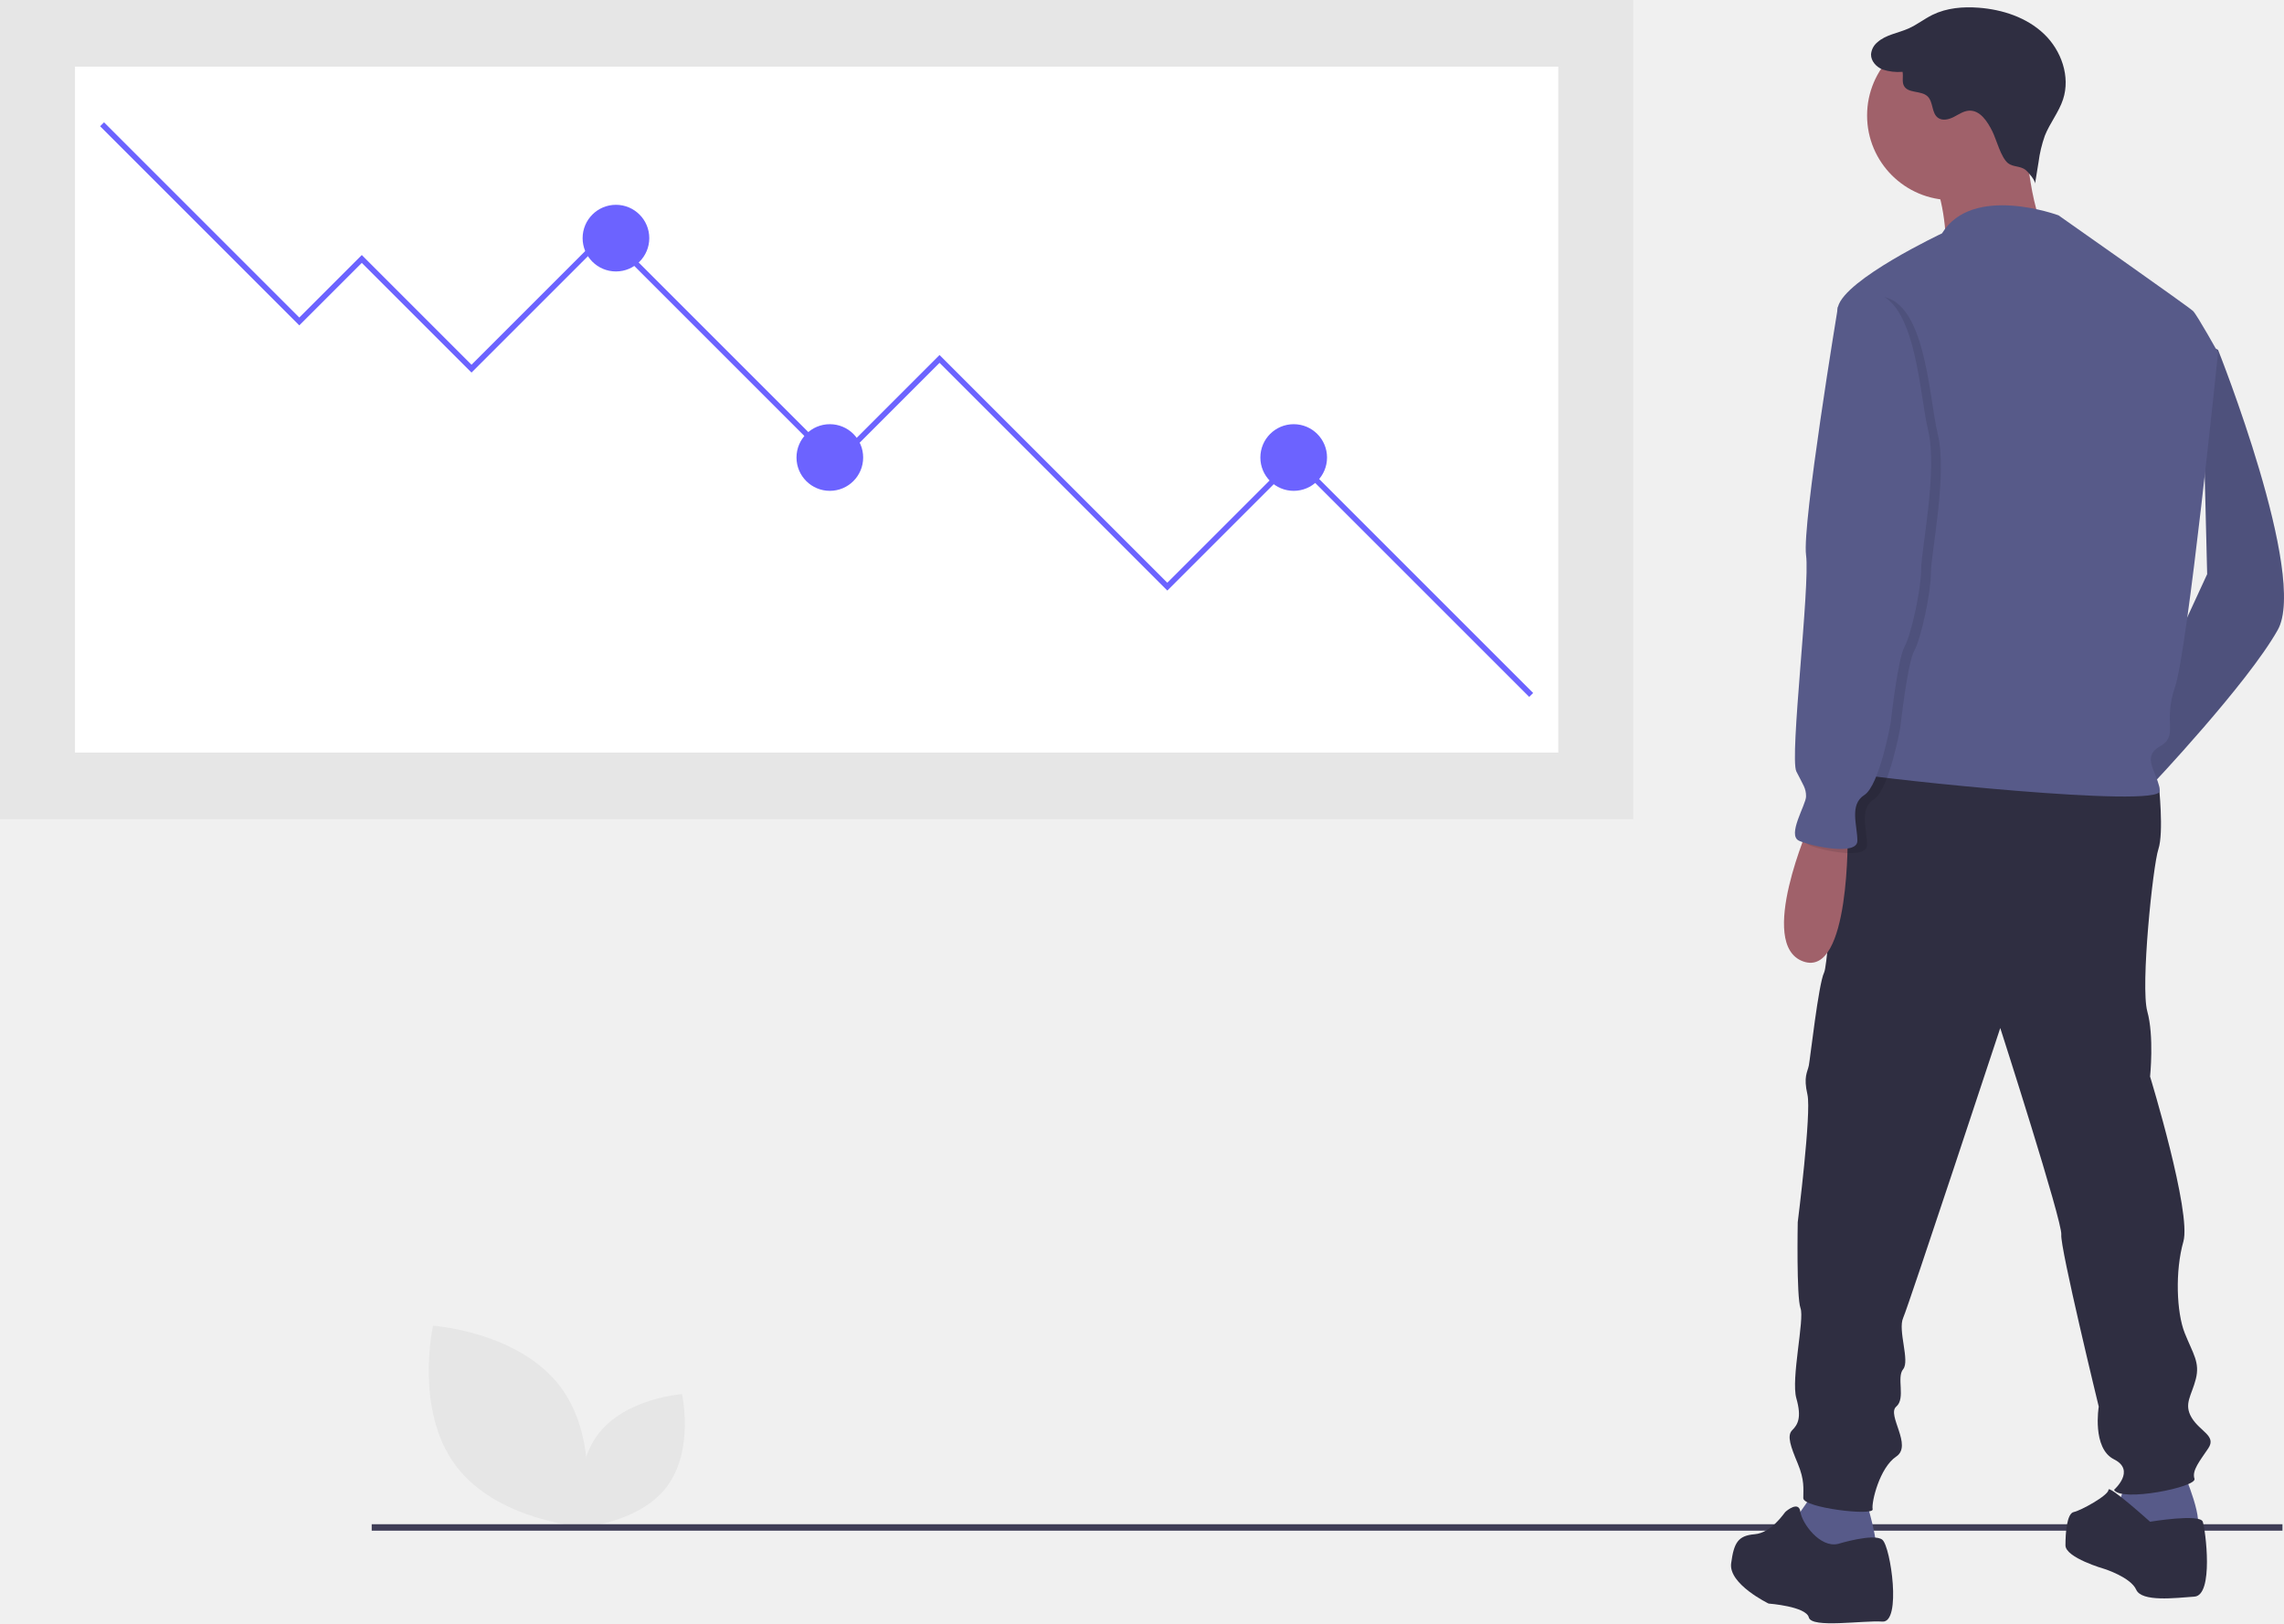
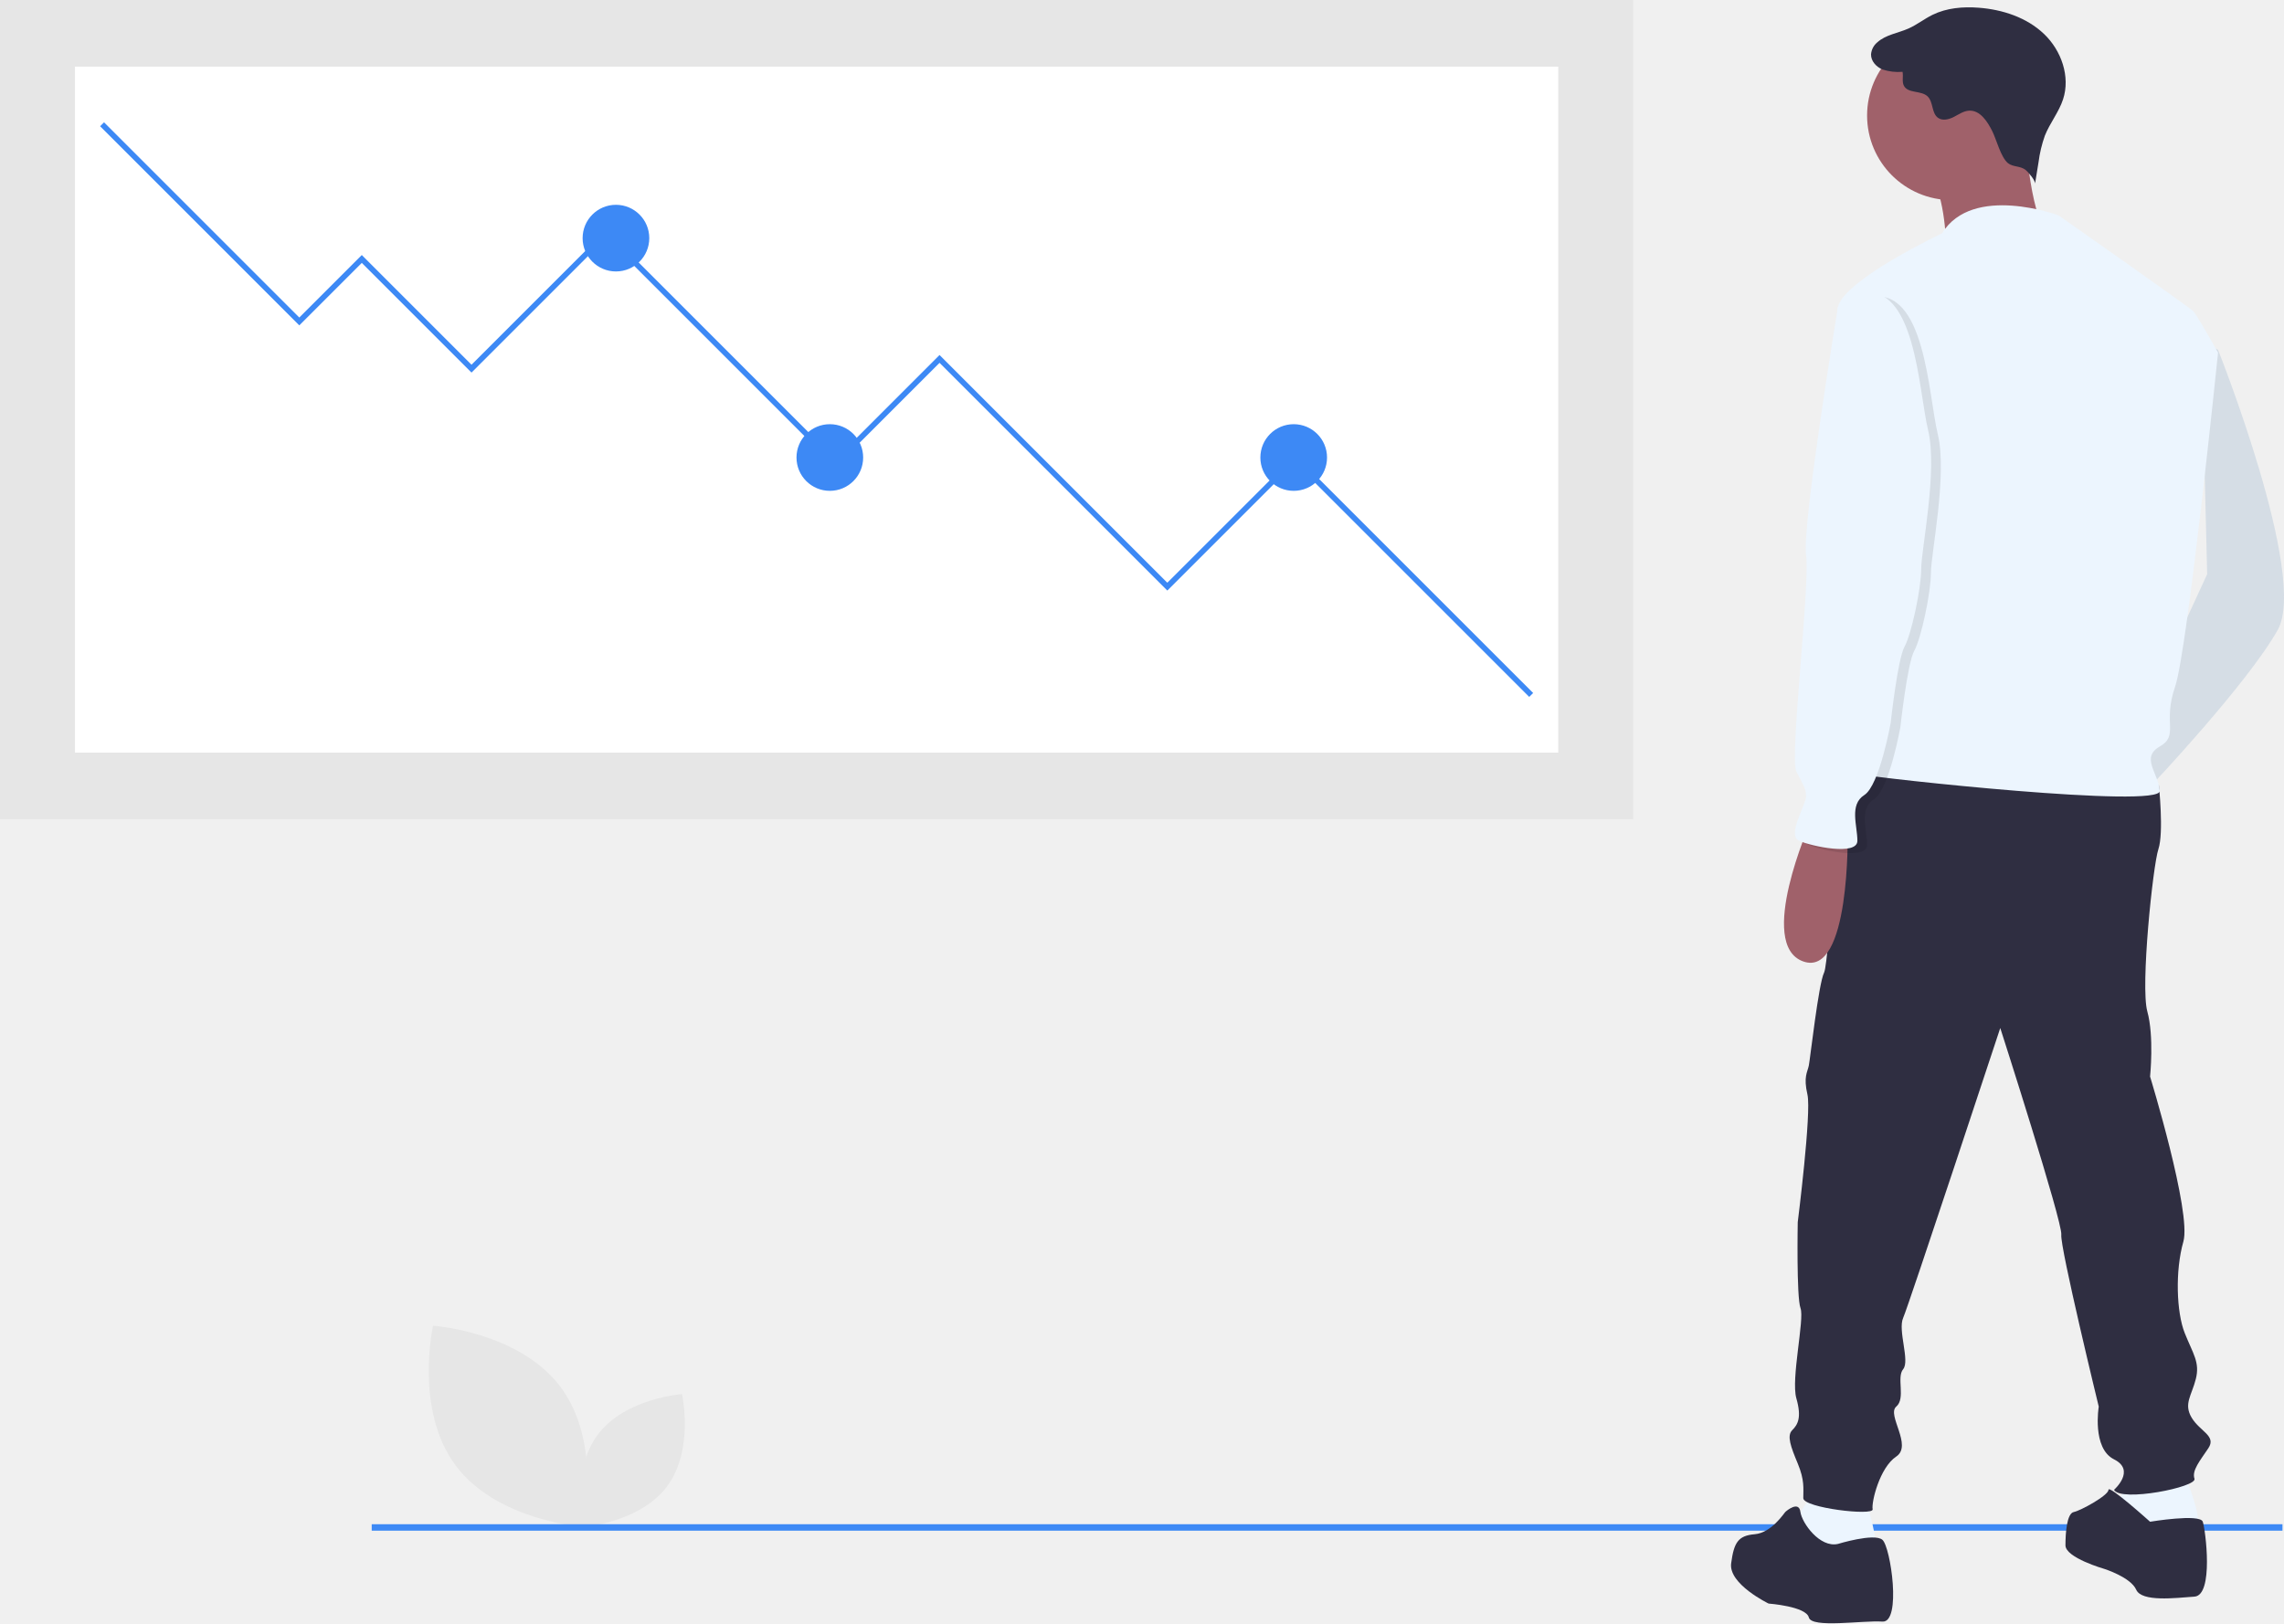
<svg xmlns="http://www.w3.org/2000/svg" data-name="Layer 1" width="793.705" height="564.236" viewBox="0 0 793.705 564.236">
  <path d="M361.496,677.27c14.42,19.311,44.352,21.344,44.352,21.344s6.554-29.277-7.866-48.588-44.352-21.344-44.352-21.344S347.076,657.959,361.496,677.27Z" transform="translate(-203.1477 -167.8818)" fill="#e6e6e6" />
  <path d="M434.953,684.53c-9.515,12.743-29.267,14.084-29.267,14.084s-4.324-19.319,5.191-32.062,29.267-14.084,29.267-14.084S444.468,671.787,434.953,684.53Z" transform="translate(-203.1477 -167.8818)" fill="#e6e6e6" />
-   <rect x="129.172" y="529.802" width="664" height="2.241" fill="#3f3d56" />
-   <path d="M968.148,286.597l5.785,2.892s31.333,78.574,20.728,97.374-43.866,53.989-43.866,53.989L944.528,423.016l25.629-55.564Z" transform="translate(-203.1477 -167.8818)" fill="#575a89" />
+   <rect x="129.172" y="529.802" width="664" height="2.241" fill="rgb(61, 137, 245)" />
+   <path d="M968.148,286.597l5.785,2.892s31.333,78.574,20.728,97.374-43.866,53.989-43.866,53.989L944.528,423.016l25.629-55.564Z" transform="translate(-203.1477 -167.8818)" fill="rgb(236, 245, 254)" />
  <path d="M968.148,286.597l5.785,2.892s31.333,78.574,20.728,97.374-43.866,53.989-43.866,53.989L944.528,423.016l25.629-55.564Z" transform="translate(-203.1477 -167.8818)" opacity="0.1" />
-   <path d="M961.882,679.465s8.195,18.8,3.856,20.246-9.641,1.446-14.943,1.446-11.569-1.928-12.533-3.856,3.856-14.461,3.856-14.461Z" transform="translate(-203.1477 -167.8818)" fill="#575a89" />
-   <path d="M851.493,689.106s5.303,16.872,2.892,17.836-10.123,5.303-14.461,3.856-11.087-4.82-12.533-6.267,0-9.159,0-9.159l6.749-9.641Z" transform="translate(-203.1477 -167.8818)" fill="#575a89" />
+   <path d="M961.882,679.465s8.195,18.8,3.856,20.246-9.641,1.446-14.943,1.446-11.569-1.928-12.533-3.856,3.856-14.461,3.856-14.461Z" transform="translate(-203.1477 -167.8818)" fill="rgb(236, 245, 254)" />
+   <path d="M851.493,689.106s5.303,16.872,2.892,17.836-10.123,5.303-14.461,3.856-11.087-4.82-12.533-6.267,0-9.159,0-9.159l6.749-9.641Z" transform="translate(-203.1477 -167.8818)" fill="rgb(236, 245, 254)" />
  <path d="M946.456,438.442l6.91,2.41s1.767,16.39-.161,22.174-6.267,47.723-3.856,56.4.964,22.656.964,22.656,14.461,47.241,11.569,57.364-2.41,24.584.482,31.815,5.303,10.123,3.856,15.908-4.338,8.677-1.446,13.497,8.677,6.267,5.785,10.605-5.785,7.713-4.82,10.605-25.549,8.195-27.959,3.856c0,0,7.713-6.749,0-10.605s-5.303-18.318-5.303-18.318-13.497-55.435-13.015-59.774-21.21-71.825-21.21-71.825-31.815,96.409-33.743,100.748,2.41,14.943,0,17.836.964,10.123-2.41,13.015,5.785,13.497,0,17.354-8.677,15.908-8.195,18.318-24.102-.482-24.102-3.856.482-6.267-1.928-12.051-3.856-9.641-1.928-11.569,3.374-4.338,1.446-11.087,2.892-27.477,1.446-31.333-.964-29.887-.964-29.887,4.82-38.082,3.374-44.348,0-7.713.482-10.123,3.374-28.441,5.303-32.297,4.338-69.897,15.426-73.271S946.456,438.442,946.456,438.442Z" transform="translate(-203.1477 -167.8818)" fill="#2f2e41" />
  <path d="M950.313,696.819s17.354-2.892,18.318,0,3.856,25.549-2.892,26.031-18.318,1.928-20.246-2.41-11.087-7.231-11.087-7.231-13.497-3.856-13.497-8.195.482-11.087,2.892-11.569,12.051-5.785,12.051-7.713S950.313,696.819,950.313,696.819Z" transform="translate(-203.1477 -167.8818)" fill="#2f2e41" />
  <path d="M841.852,704.532s12.533-3.856,15.426-1.446,6.749,28.923,0,28.441-24.584,2.41-25.549-1.446-13.979-4.82-13.979-4.82-13.979-6.749-13.015-13.979,2.41-9.641,8.195-10.123,10.123-7.231,10.605-7.713,4.732-4.006,5.258-.075S835.585,705.978,841.852,704.532Z" transform="translate(-203.1477 -167.8818)" fill="#2f2e41" />
  <circle cx="678.232" cy="40.142" r="29.405" fill="#a0616a" />
  <path d="M906.928,214.772s1.928,32.297,9.159,35.189-36.636,2.892-36.636,2.892-.482-20.246-6.749-25.066S906.928,214.772,906.928,214.772Z" transform="translate(-203.1477 -167.8818)" fill="#a0616a" />
-   <path d="M918.497,242.731s-29.887-11.087-40.492,6.267c0,0-33.743,15.908-36.154,25.549s20.246,81.948,20.246,81.948,0,59.774-4.82,66.04-13.979,13.015-7.713,14.461,104.604,12.051,104.122,5.785-6.749-11.569,0-15.426.964-8.195,5.303-20.728,14.943-116.173,14.943-116.173-7.231-13.015-8.677-14.461S918.497,242.731,918.497,242.731Z" transform="translate(-203.1477 -167.8818)" fill="#575a89" />
+   <path d="M918.497,242.731s-29.887-11.087-40.492,6.267c0,0-33.743,15.908-36.154,25.549s20.246,81.948,20.246,81.948,0,59.774-4.82,66.04-13.979,13.015-7.713,14.461,104.604,12.051,104.122,5.785-6.749-11.569,0-15.426.964-8.195,5.303-20.728,14.943-116.173,14.943-116.173-7.231-13.015-8.677-14.461S918.497,242.731,918.497,242.731Z" transform="translate(-203.1477 -167.8818)" fill="rgb(236, 245, 254)" />
  <path d="M832.211,453.867s-18.8,42.42-2.41,48.205,15.426-44.83,15.426-44.83Z" transform="translate(-203.1477 -167.8818)" fill="#a0616a" />
  <path d="M895.484,213.492c-1.704-3.415-4.256-7.355-8.067-7.147-1.927.105-3.589,1.304-5.307,2.185s-3.918,1.426-5.489.304c-2.297-1.641-1.585-5.533-3.64-7.469-2.243-2.113-6.755-.933-8.202-3.654-.773-1.453-.149-3.255-.486-4.866a17.525,17.525,0,0,1-6.947-.807c-2.176-.882-4.061-2.926-4-5.274a6.032,6.032,0,0,1,2.154-4.147c2.963-2.694,7.25-3.211,10.906-4.845,2.91-1.3,5.44-3.327,8.3-4.734,4.922-2.421,10.601-2.891,16.071-2.473,8.293.634,16.68,3.386,22.694,9.132s9.197,14.811,6.603,22.713c-1.47,4.478-4.584,8.242-6.323,12.623a44.186,44.186,0,0,0-2.203,9.259l-1.22,7.487c.19-1.165-2.369-4.088-3.208-4.783-1.83-1.517-4.492-1.002-6.192-2.407C898.418,222.51,896.963,216.455,895.484,213.492Z" transform="translate(-203.1477 -167.8818)" fill="#2f2e41" />
  <path d="M852.939,271.172l-7.713,4.82s-12.533,75.681-11.087,86.286-5.785,70.379-3.374,75.199,3.374,5.785,3.374,8.677-6.749,13.497-2.41,15.425,20.246,5.303,20.246,0-2.892-12.533,2.41-15.908,9.159-25.066,9.159-25.066,2.41-22.174,4.82-26.513,5.785-20.246,5.785-26.995,5.785-34.225,2.41-48.205S872.221,267.315,852.939,271.172Z" transform="translate(-203.1477 -167.8818)" opacity="0.1" />
-   <path d="M849.565,269.725l-7.713,4.82s-12.533,75.681-11.087,86.286-5.785,70.379-3.374,75.199,3.374,5.785,3.374,8.677-6.749,13.497-2.41,15.426,20.246,5.303,20.246,0-2.892-12.533,2.41-15.908S860.17,419.16,860.17,419.16s2.41-22.174,4.82-26.513,5.785-20.246,5.785-26.995,5.785-34.225,2.41-48.205S868.847,265.869,849.565,269.725Z" transform="translate(-203.1477 -167.8818)" fill="#575a89" />
+   <path d="M849.565,269.725l-7.713,4.82s-12.533,75.681-11.087,86.286-5.785,70.379-3.374,75.199,3.374,5.785,3.374,8.677-6.749,13.497-2.41,15.426,20.246,5.303,20.246,0-2.892-12.533,2.41-15.908S860.17,419.16,860.17,419.16s2.41-22.174,4.82-26.513,5.785-20.246,5.785-26.995,5.785-34.225,2.41-48.205S868.847,265.869,849.565,269.725Z" transform="translate(-203.1477 -167.8818)" fill="rgb(236, 245, 254)" />
  <rect width="567.571" height="284.751" fill="#e6e6e6" />
  <rect x="26.062" y="23.166" width="515.448" height="238.419" fill="#fff" />
-   <polygon points="36.156 42.513 34.791 43.878 104.007 113.093 125.725 91.375 163.852 129.503 210.667 82.688 290.301 162.322 326.498 126.124 405.649 205.276 450.051 160.874 531.416 242.238 532.781 240.873 450.051 158.144 405.649 202.546 326.498 123.395 290.301 159.592 210.667 79.958 163.852 126.773 125.725 88.645 104.007 110.364 36.156 42.513" fill="#6c63ff" />
-   <circle cx="214.046" cy="82.771" r="11.583" fill="#6c63ff" />
-   <circle cx="288.371" cy="159.026" r="11.583" fill="#6c63ff" />
-   <circle cx="449.569" cy="159.026" r="11.583" fill="#6c63ff" />
+   <polygon points="36.156 42.513 34.791 43.878 104.007 113.093 125.725 91.375 163.852 129.503 210.667 82.688 290.301 162.322 326.498 126.124 405.649 205.276 450.051 160.874 531.416 242.238 532.781 240.873 450.051 158.144 405.649 202.546 326.498 123.395 290.301 159.592 210.667 79.958 163.852 126.773 125.725 88.645 104.007 110.364 36.156 42.513" fill="rgb(61, 137, 245)" />
+   <circle cx="214.046" cy="82.771" r="11.583" fill="rgb(61, 137, 245)" />
+   <circle cx="288.371" cy="159.026" r="11.583" fill="rgb(61, 137, 245)" />
+   <circle cx="449.569" cy="159.026" r="11.583" fill="rgb(61, 137, 245)" />
</svg>
